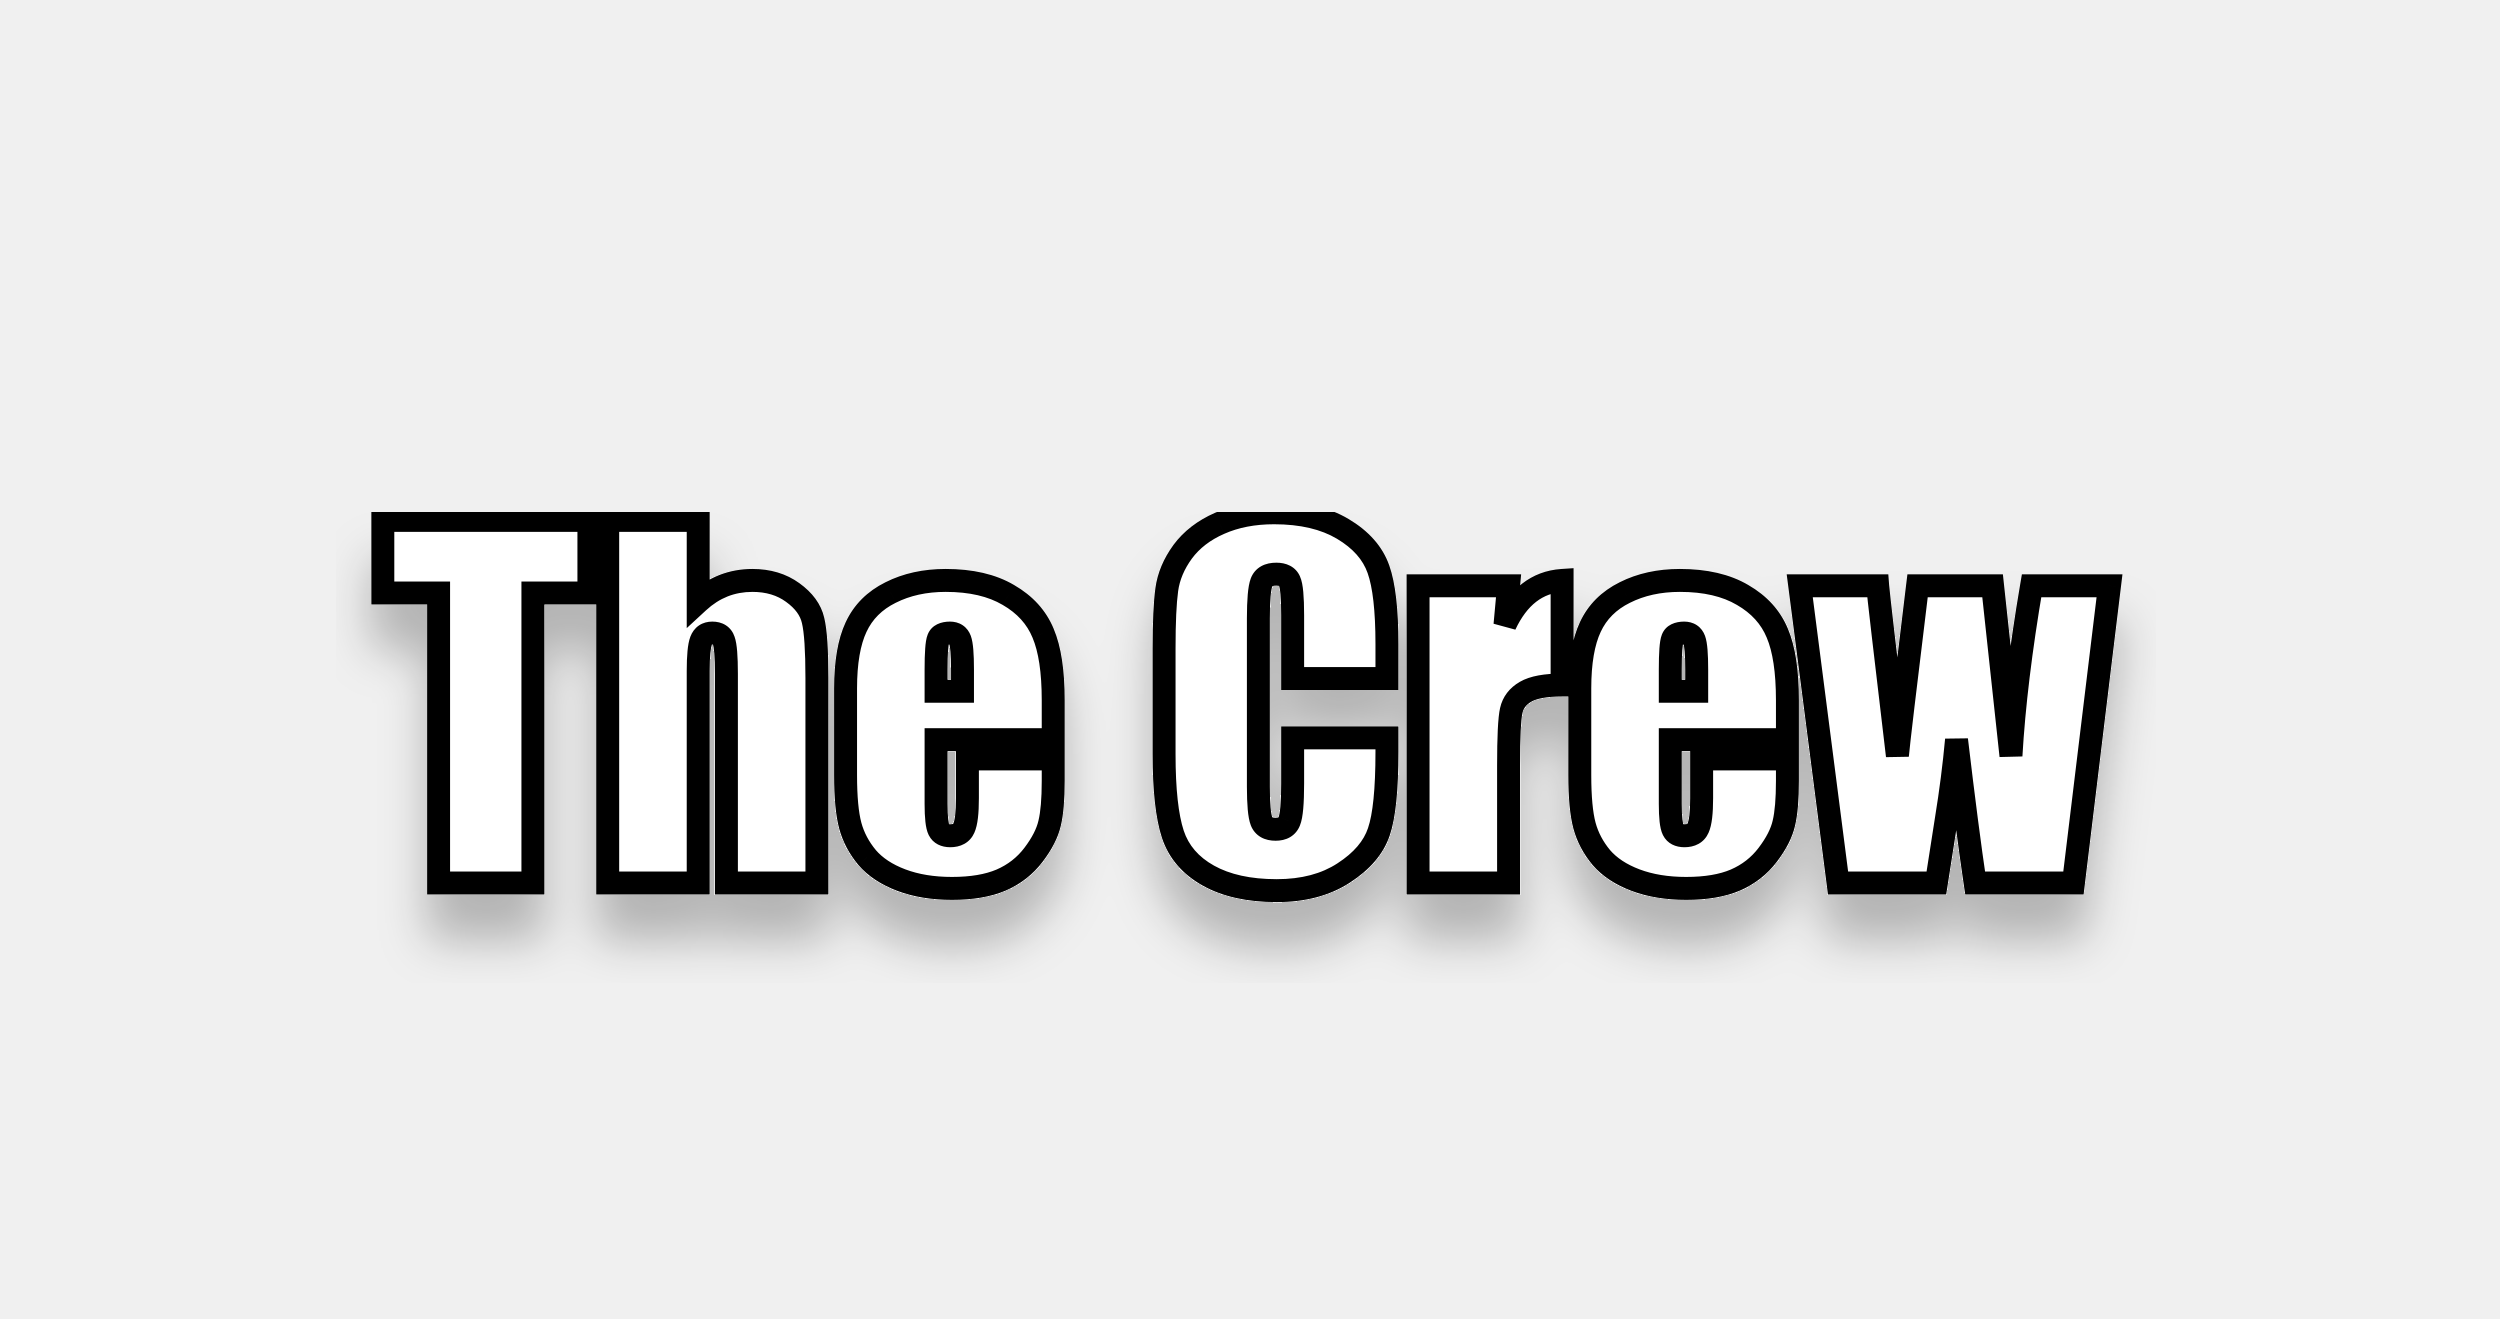
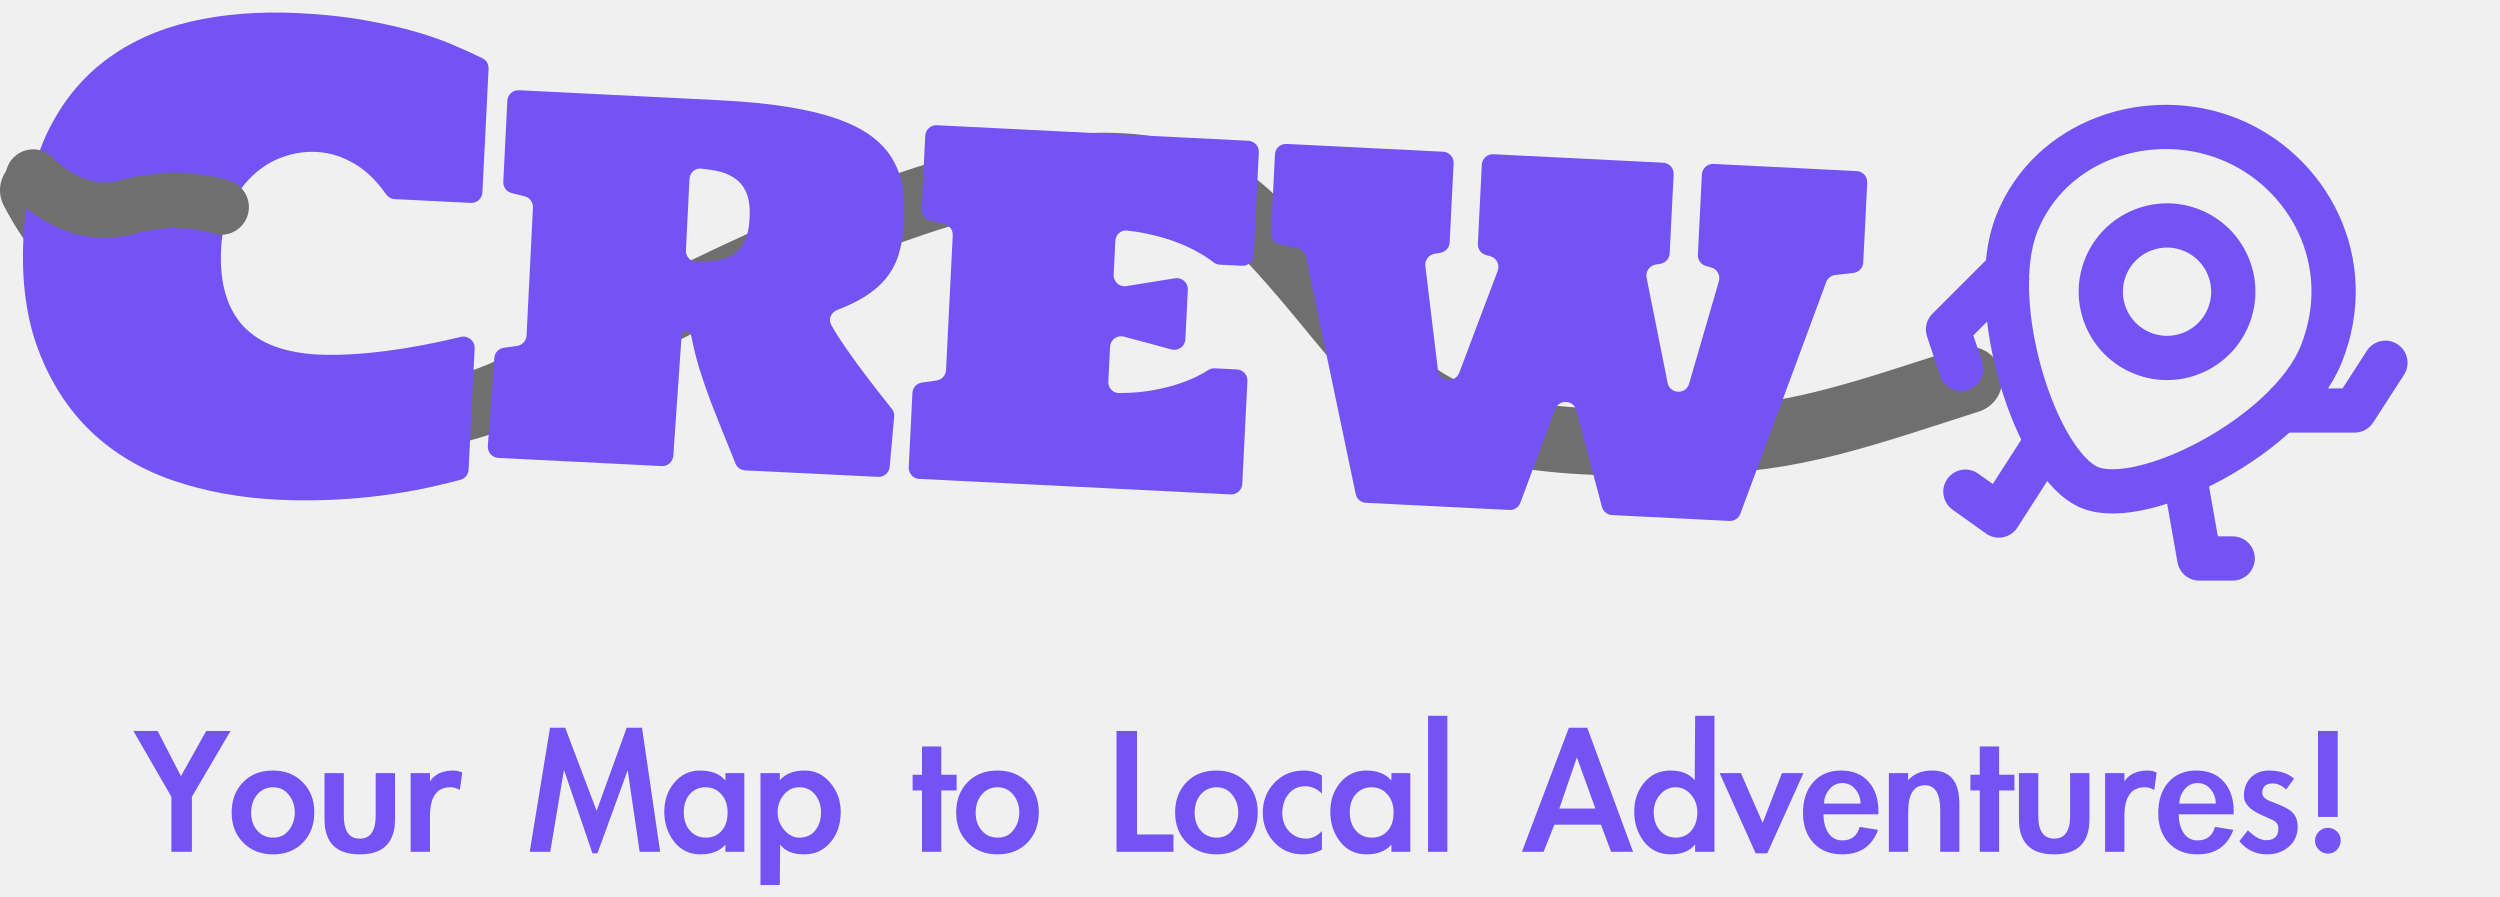
- <svg xmlns="http://www.w3.org/2000/svg" width="218" height="115" viewBox="0 0 218 115" fill="none">
-   <g filter="url(#filter0_d_11_20)">
-     <path d="M51.352 45.379V51.707H46.469V77H38.246V51.707H33.383V45.379H51.352ZM60.883 45.379V52.488C61.56 51.863 62.289 51.395 63.07 51.082C63.865 50.77 64.711 50.613 65.609 50.613C66.99 50.613 68.162 50.965 69.125 51.668C70.102 52.371 70.694 53.185 70.902 54.109C71.124 55.021 71.234 56.694 71.234 59.129V77H63.344V58.758C63.344 57.247 63.266 56.277 63.109 55.848C62.966 55.418 62.634 55.203 62.113 55.203C61.632 55.203 61.306 55.425 61.137 55.867C60.967 56.31 60.883 57.189 60.883 58.504V77H52.992V45.379H60.883ZM91.84 64.5H81.625V70.106C81.625 71.277 81.71 72.033 81.879 72.371C82.048 72.71 82.374 72.879 82.856 72.879C83.454 72.879 83.852 72.658 84.047 72.215C84.255 71.759 84.359 70.887 84.359 69.598V66.18H91.84V68.094C91.84 69.695 91.736 70.926 91.527 71.785C91.332 72.644 90.863 73.562 90.121 74.539C89.379 75.516 88.435 76.251 87.289 76.746C86.156 77.228 84.731 77.469 83.012 77.469C81.345 77.469 79.874 77.228 78.598 76.746C77.322 76.264 76.326 75.607 75.609 74.773C74.906 73.927 74.418 73.003 74.144 72C73.871 70.984 73.734 69.513 73.734 67.586V60.027C73.734 57.762 74.04 55.978 74.652 54.676C75.264 53.361 76.267 52.358 77.66 51.668C79.053 50.965 80.655 50.613 82.465 50.613C84.678 50.613 86.501 51.036 87.934 51.883C89.379 52.716 90.388 53.829 90.961 55.223C91.547 56.603 91.84 58.55 91.84 61.062V64.5ZM83.93 60.281V58.387C83.93 57.046 83.858 56.18 83.715 55.789C83.572 55.398 83.279 55.203 82.836 55.203C82.289 55.203 81.951 55.372 81.82 55.711C81.69 56.036 81.625 56.928 81.625 58.387V60.281H83.93ZM120.941 59.168H112.719V53.66C112.719 52.059 112.628 51.062 112.445 50.672C112.276 50.268 111.892 50.066 111.293 50.066C110.616 50.066 110.186 50.307 110.004 50.789C109.822 51.271 109.73 52.312 109.73 53.914V68.602C109.73 70.138 109.822 71.141 110.004 71.609C110.186 72.078 110.596 72.312 111.234 72.312C111.846 72.312 112.243 72.078 112.426 71.609C112.621 71.141 112.719 70.04 112.719 68.309V64.344H120.941V65.574C120.941 68.842 120.707 71.16 120.238 72.527C119.783 73.894 118.76 75.092 117.172 76.121C115.596 77.15 113.65 77.664 111.332 77.664C108.923 77.664 106.938 77.228 105.375 76.356C103.812 75.483 102.777 74.279 102.27 72.742C101.762 71.193 101.508 68.868 101.508 65.769V56.531C101.508 54.253 101.586 52.547 101.742 51.414C101.898 50.268 102.361 49.168 103.129 48.113C103.91 47.059 104.984 46.232 106.352 45.633C107.732 45.021 109.314 44.715 111.098 44.715C113.52 44.715 115.518 45.184 117.094 46.121C118.669 47.059 119.704 48.23 120.199 49.637C120.694 51.03 120.941 53.204 120.941 56.16V59.168ZM131.547 51.082L131.234 54.48C132.38 52.046 134.04 50.757 136.215 50.613V59.734C134.77 59.734 133.708 59.93 133.031 60.32C132.354 60.711 131.938 61.258 131.781 61.961C131.625 62.651 131.547 64.253 131.547 66.766V77H123.656V51.082H131.547ZM155.863 64.5H145.648V70.106C145.648 71.277 145.733 72.033 145.902 72.371C146.072 72.71 146.397 72.879 146.879 72.879C147.478 72.879 147.875 72.658 148.07 72.215C148.279 71.759 148.383 70.887 148.383 69.598V66.18H155.863V68.094C155.863 69.695 155.759 70.926 155.551 71.785C155.355 72.644 154.887 73.562 154.145 74.539C153.402 75.516 152.458 76.251 151.312 76.746C150.18 77.228 148.754 77.469 147.035 77.469C145.368 77.469 143.897 77.228 142.621 76.746C141.345 76.264 140.349 75.607 139.633 74.773C138.93 73.927 138.441 73.003 138.168 72C137.895 70.984 137.758 69.513 137.758 67.586V60.027C137.758 57.762 138.064 55.978 138.676 54.676C139.288 53.361 140.29 52.358 141.684 51.668C143.077 50.965 144.678 50.613 146.488 50.613C148.702 50.613 150.525 51.036 151.957 51.883C153.402 52.716 154.411 53.829 154.984 55.223C155.57 56.603 155.863 58.55 155.863 61.062V64.5ZM147.953 60.281V58.387C147.953 57.046 147.882 56.18 147.738 55.789C147.595 55.398 147.302 55.203 146.859 55.203C146.312 55.203 145.974 55.372 145.844 55.711C145.714 56.036 145.648 56.928 145.648 58.387V60.281H147.953ZM183.949 51.082L180.805 77H172.23C171.762 73.836 171.221 69.669 170.609 64.5C170.401 66.766 170.108 69.057 169.73 71.375L168.852 77H160.277L156.938 51.082H163.734C163.786 51.759 164.359 56.7 165.453 65.906C165.531 64.969 166.117 60.027 167.211 51.082H173.754L175.355 65.906C175.603 61.583 176.202 56.642 177.152 51.082H183.949Z" fill="white" />
-     <path d="M51.352 45.379H52.352V44.379H51.352V45.379ZM51.352 51.707V52.707H52.352V51.707H51.352ZM46.469 51.707V50.707H45.469V51.707H46.469ZM46.469 77V78H47.469V77H46.469ZM38.246 77H37.246V78H38.246V77ZM38.246 51.707H39.246V50.707H38.246V51.707ZM33.383 51.707H32.383V52.707H33.383V51.707ZM33.383 45.379V44.379H32.383V45.379H33.383ZM50.352 45.379V51.707H52.352V45.379H50.352ZM51.352 50.707H46.469V52.707H51.352V50.707ZM45.469 51.707V77H47.469V51.707H45.469ZM46.469 76H38.246V78H46.469V76ZM39.246 77V51.707H37.246V77H39.246ZM38.246 50.707H33.383V52.707H38.246V50.707ZM34.383 51.707V45.379H32.383V51.707H34.383ZM33.383 46.379H51.352V44.379H33.383V46.379ZM60.883 45.379H61.883V44.379H60.883V45.379ZM60.883 52.488H59.883V54.772L61.561 53.223L60.883 52.488ZM63.07 51.082L62.704 50.151L62.699 50.154L63.07 51.082ZM69.125 51.668L68.535 52.476L68.541 52.48L69.125 51.668ZM70.902 54.109L69.927 54.329L69.929 54.337L69.931 54.345L70.902 54.109ZM71.234 77V78H72.234V77H71.234ZM63.344 77H62.344V78H63.344V77ZM63.109 55.848L62.161 56.164L62.165 56.177L62.17 56.189L63.109 55.848ZM60.883 77V78H61.883V77H60.883ZM52.992 77H51.992V78H52.992V77ZM52.992 45.379V44.379H51.992V45.379H52.992ZM59.883 45.379V52.488H61.883V45.379H59.883ZM61.561 53.223C62.157 52.673 62.784 52.274 63.442 52.011L62.699 50.154C61.794 50.516 60.963 51.054 60.205 51.754L61.561 53.223ZM63.436 52.013C64.108 51.748 64.83 51.613 65.609 51.613V49.613C64.592 49.613 63.621 49.791 62.704 50.151L63.436 52.013ZM65.609 51.613C66.812 51.613 67.769 51.916 68.535 52.476L69.715 50.86C68.554 50.013 67.167 49.613 65.609 49.613V51.613ZM68.541 52.48C69.374 53.08 69.785 53.702 69.927 54.329L71.878 53.889C71.603 52.668 70.829 51.663 69.709 50.856L68.541 52.48ZM69.931 54.345C70.12 55.126 70.234 56.687 70.234 59.129H72.234C72.234 56.702 72.127 54.916 71.874 53.873L69.931 54.345ZM70.234 59.129V77H72.234V59.129H70.234ZM71.234 76H63.344V78H71.234V76ZM64.344 77V58.758H62.344V77H64.344ZM64.344 58.758C64.344 57.989 64.324 57.339 64.282 56.817C64.242 56.32 64.176 55.855 64.049 55.506L62.17 56.189C62.199 56.27 62.25 56.505 62.288 56.978C62.325 57.426 62.344 58.017 62.344 58.758H64.344ZM64.058 55.531C63.926 55.134 63.68 54.773 63.296 54.525C62.924 54.284 62.507 54.203 62.113 54.203V56.203C62.176 56.203 62.211 56.21 62.224 56.213C62.236 56.216 62.228 56.216 62.21 56.204C62.201 56.198 62.191 56.191 62.183 56.182C62.174 56.174 62.167 56.166 62.162 56.159C62.151 56.145 62.154 56.143 62.161 56.164L64.058 55.531ZM62.113 54.203C61.717 54.203 61.308 54.296 60.946 54.542C60.582 54.79 60.345 55.138 60.203 55.51L62.071 56.224C62.085 56.187 62.095 56.174 62.095 56.174C62.095 56.174 62.093 56.177 62.088 56.182C62.083 56.186 62.077 56.191 62.07 56.196C62.063 56.201 62.057 56.204 62.052 56.207C62.047 56.209 62.044 56.209 62.046 56.209C62.049 56.208 62.069 56.203 62.113 56.203V54.203ZM60.203 55.51C60.069 55.859 59.996 56.297 59.951 56.763C59.904 57.245 59.883 57.828 59.883 58.504H61.883C61.883 57.864 61.904 57.35 61.942 56.954C61.981 56.541 62.035 56.318 62.071 56.224L60.203 55.51ZM59.883 58.504V77H61.883V58.504H59.883ZM60.883 76H52.992V78H60.883V76ZM53.992 77V45.379H51.992V77H53.992ZM52.992 46.379H60.883V44.379H52.992V46.379ZM91.84 64.5V65.5H92.84V64.5H91.84ZM81.625 64.5V63.5H80.625V64.5H81.625ZM84.047 72.215L83.137 71.799L83.132 71.811L84.047 72.215ZM84.359 66.18V65.18H83.359V66.18H84.359ZM91.84 66.18H92.84V65.18H91.84V66.18ZM91.527 71.785L90.555 71.55L90.554 71.556L90.552 71.564L91.527 71.785ZM87.289 76.746L87.68 77.666L87.686 77.664L87.289 76.746ZM75.609 74.773L74.84 75.412L74.846 75.419L74.851 75.425L75.609 74.773ZM74.144 72L73.179 72.26L73.18 72.263L74.144 72ZM74.652 54.676L75.557 55.101L75.559 55.098L74.652 54.676ZM77.66 51.668L78.104 52.564L78.111 52.561L77.66 51.668ZM87.934 51.883L87.425 52.744L87.434 52.749L87.934 51.883ZM90.961 55.223L90.036 55.603L90.04 55.613L90.961 55.223ZM83.93 60.281V61.281H84.93V60.281H83.93ZM81.82 55.711L82.749 56.082L82.754 56.07L81.82 55.711ZM81.625 60.281H80.625V61.281H81.625V60.281ZM91.84 63.5H81.625V65.5H91.84V63.5ZM80.625 64.5V70.106H82.625V64.5H80.625ZM80.625 70.106C80.625 70.711 80.647 71.233 80.695 71.662C80.74 72.063 80.817 72.484 80.984 72.818L82.773 71.924C82.779 71.934 82.764 71.906 82.742 71.813C82.721 71.725 82.701 71.602 82.682 71.439C82.646 71.113 82.625 70.672 82.625 70.106H80.625ZM80.984 72.818C81.372 73.593 82.118 73.879 82.856 73.879V71.879C82.727 71.879 82.694 71.856 82.711 71.865C82.721 71.87 82.736 71.88 82.751 71.895C82.766 71.911 82.773 71.922 82.773 71.924L80.984 72.818ZM82.856 73.879C83.273 73.879 83.702 73.802 84.089 73.586C84.491 73.363 84.782 73.025 84.962 72.618L83.132 71.811C83.122 71.835 83.115 71.841 83.116 71.84C83.118 71.838 83.12 71.837 83.116 71.839C83.106 71.845 83.037 71.879 82.856 71.879V73.879ZM84.956 72.631C85.124 72.263 85.218 71.811 85.274 71.337C85.333 70.848 85.359 70.265 85.359 69.598H83.359C83.359 70.219 83.334 70.717 83.288 71.1C83.241 71.499 83.178 71.711 83.137 71.799L84.956 72.631ZM85.359 69.598V66.18H83.359V69.598H85.359ZM84.359 67.18H91.84V65.18H84.359V67.18ZM90.84 66.18V68.094H92.84V66.18H90.84ZM90.84 68.094C90.84 69.669 90.736 70.806 90.555 71.55L92.499 72.021C92.736 71.046 92.84 69.722 92.84 68.094H90.84ZM90.552 71.564C90.398 72.24 90.012 73.029 89.325 73.934L90.917 75.144C91.714 74.096 92.266 73.049 92.502 72.007L90.552 71.564ZM89.325 73.934C88.689 74.771 87.883 75.4 86.893 75.828L87.686 77.664C88.986 77.102 90.069 76.26 90.917 75.144L89.325 73.934ZM86.898 75.826C85.927 76.239 84.646 76.469 83.012 76.469V78.469C84.815 78.469 86.385 78.217 87.68 77.666L86.898 75.826ZM83.012 76.469C81.44 76.469 80.092 76.241 78.951 75.811L78.244 77.682C79.655 78.214 81.25 78.469 83.012 78.469V76.469ZM78.951 75.811C77.794 75.374 76.951 74.801 76.368 74.122L74.851 75.425C75.7 76.413 76.849 77.155 78.244 77.682L78.951 75.811ZM76.379 74.134C75.761 73.391 75.343 72.594 75.109 71.737L73.18 72.263C73.493 73.412 74.051 74.463 74.84 75.412L76.379 74.134ZM75.11 71.74C74.871 70.852 74.734 69.485 74.734 67.586H72.734C72.734 69.541 72.871 71.117 73.179 72.26L75.11 71.74ZM74.734 67.586V60.027H72.734V67.586H74.734ZM74.734 60.027C74.734 57.833 75.034 56.215 75.557 55.101L73.747 54.25C73.047 55.74 72.734 57.69 72.734 60.027H74.734ZM75.559 55.098C76.068 54.004 76.899 53.161 78.104 52.564L77.216 50.772C75.635 51.555 74.461 52.717 73.746 54.254L75.559 55.098ZM78.111 52.561C79.344 51.939 80.786 51.613 82.465 51.613V49.613C80.523 49.613 78.763 49.991 77.21 50.775L78.111 52.561ZM82.465 51.613C84.557 51.613 86.189 52.014 87.425 52.744L88.442 51.022C86.813 50.059 84.8 49.613 82.465 49.613V51.613ZM87.434 52.749C88.71 53.484 89.556 54.436 90.036 55.603L91.886 54.842C91.22 53.222 90.048 51.948 88.433 51.017L87.434 52.749ZM90.04 55.613C90.55 56.814 90.84 58.605 90.84 61.062H92.84C92.84 58.494 92.544 56.392 91.881 54.832L90.04 55.613ZM90.84 61.062V64.5H92.84V61.062H90.84ZM84.93 60.281V58.387H82.93V60.281H84.93ZM84.93 58.387C84.93 57.702 84.912 57.12 84.873 56.649C84.836 56.202 84.774 55.774 84.654 55.445L82.776 56.133C82.799 56.195 82.845 56.395 82.879 56.814C82.912 57.209 82.93 57.731 82.93 58.387H84.93ZM84.654 55.445C84.523 55.087 84.296 54.753 83.942 54.518C83.594 54.285 83.204 54.203 82.836 54.203V56.203C82.874 56.203 82.887 56.207 82.883 56.206C82.878 56.205 82.858 56.198 82.833 56.182C82.807 56.165 82.788 56.145 82.777 56.13C82.767 56.116 82.769 56.114 82.776 56.133L84.654 55.445ZM82.836 54.203C82.121 54.203 81.238 54.44 80.887 55.352L82.754 56.07C82.743 56.097 82.723 56.133 82.692 56.167C82.661 56.2 82.632 56.218 82.619 56.224C82.608 56.23 82.615 56.224 82.653 56.217C82.69 56.21 82.749 56.203 82.836 56.203V54.203ZM80.892 55.34C80.762 55.664 80.708 56.114 80.677 56.551C80.641 57.032 80.625 57.646 80.625 58.387H82.625C82.625 57.669 82.641 57.108 82.671 56.697C82.686 56.491 82.704 56.334 82.722 56.22C82.742 56.094 82.757 56.062 82.749 56.082L80.892 55.34ZM80.625 58.387V60.281H82.625V58.387H80.625ZM81.625 61.281H83.93V59.281H81.625V61.281ZM120.941 59.168V60.168H121.941V59.168H120.941ZM112.719 59.168H111.719V60.168H112.719V59.168ZM112.445 50.672L111.523 51.059L111.531 51.077L111.539 51.095L112.445 50.672ZM110.004 50.789L109.069 50.435L110.004 50.789ZM110.004 71.609L109.072 71.972L110.004 71.609ZM112.426 71.609L111.503 71.225L111.498 71.236L111.494 71.247L112.426 71.609ZM112.719 64.344V63.344H111.719V64.344H112.719ZM120.941 64.344H121.941V63.344H120.941V64.344ZM120.238 72.527L119.292 72.203L119.29 72.211L120.238 72.527ZM117.172 76.121L116.628 75.282L116.625 75.284L117.172 76.121ZM102.27 72.742L101.319 73.054L101.32 73.056L102.27 72.742ZM101.742 51.414L102.733 51.551L102.733 51.549L101.742 51.414ZM103.129 48.113L102.325 47.518L102.321 47.525L103.129 48.113ZM106.352 45.633L106.753 46.549L106.757 46.547L106.352 45.633ZM120.199 49.637L119.256 49.969L119.257 49.971L120.199 49.637ZM120.941 58.168H112.719V60.168H120.941V58.168ZM113.719 59.168V53.66H111.719V59.168H113.719ZM113.719 53.66C113.719 52.845 113.696 52.161 113.646 51.621C113.6 51.12 113.523 50.617 113.351 50.249L111.539 51.095C111.536 51.088 111.557 51.134 111.584 51.272C111.609 51.401 111.634 51.575 111.655 51.803C111.696 52.258 111.719 52.874 111.719 53.66H113.719ZM113.368 50.285C113.194 49.871 112.895 49.542 112.495 49.333C112.116 49.133 111.696 49.066 111.293 49.066V51.066C111.489 51.066 111.561 51.101 111.565 51.103C111.566 51.103 111.563 51.102 111.557 51.098C111.552 51.094 111.546 51.088 111.54 51.082C111.527 51.067 111.522 51.056 111.523 51.059L113.368 50.285ZM111.293 49.066C110.844 49.066 110.384 49.145 109.974 49.375C109.544 49.616 109.239 49.985 109.069 50.435L110.939 51.143C110.948 51.12 110.953 51.115 110.95 51.119C110.946 51.124 110.944 51.124 110.952 51.119C110.972 51.108 111.064 51.066 111.293 51.066V49.066ZM109.069 50.435C108.927 50.811 108.85 51.306 108.803 51.844C108.754 52.405 108.73 53.098 108.73 53.914H110.73C110.73 53.129 110.753 52.5 110.795 52.019C110.839 51.516 110.899 51.249 110.939 51.143L109.069 50.435ZM108.73 53.914V68.602H110.73V53.914H108.73ZM108.73 68.602C108.73 69.386 108.754 70.054 108.803 70.596C108.85 71.117 108.928 71.601 109.072 71.972L110.936 71.247C110.898 71.149 110.839 70.897 110.795 70.415C110.753 69.955 110.73 69.353 110.73 68.602H108.73ZM109.072 71.972C109.24 72.405 109.535 72.766 109.952 73.005C110.352 73.234 110.8 73.312 111.234 73.312V71.312C111.031 71.312 110.954 71.274 110.944 71.269C110.941 71.266 110.944 71.268 110.948 71.273C110.951 71.276 110.945 71.271 110.936 71.247L109.072 71.972ZM111.234 73.312C111.662 73.312 112.104 73.231 112.499 72.998C112.909 72.756 113.193 72.395 113.358 71.972L111.494 71.247C111.483 71.275 111.475 71.283 111.477 71.281C111.48 71.278 111.483 71.275 111.483 71.275C111.481 71.277 111.418 71.312 111.234 71.312V73.312ZM113.349 71.994C113.51 71.607 113.592 71.082 113.642 70.521C113.694 69.93 113.719 69.189 113.719 68.309H111.719C111.719 69.159 111.695 69.835 111.649 70.344C111.602 70.883 111.537 71.143 111.503 71.225L113.349 71.994ZM113.719 68.309V64.344H111.719V68.309H113.719ZM112.719 65.344H120.941V63.344H112.719V65.344ZM119.941 64.344V65.574H121.941V64.344H119.941ZM119.941 65.574C119.941 68.836 119.703 71.007 119.292 72.203L121.184 72.852C121.712 71.314 121.941 68.849 121.941 65.574H119.941ZM119.29 72.211C118.925 73.304 118.086 74.338 116.628 75.282L117.715 76.96C119.434 75.847 120.64 74.485 121.187 72.844L119.29 72.211ZM116.625 75.284C115.246 76.184 113.501 76.664 111.332 76.664V78.664C113.799 78.664 115.946 78.115 117.719 76.958L116.625 75.284ZM111.332 76.664C109.037 76.664 107.233 76.248 105.862 75.482L104.888 77.229C106.642 78.208 108.809 78.664 111.332 78.664V76.664ZM105.862 75.482C104.494 74.718 103.64 73.701 103.219 72.428L101.32 73.056C101.915 74.856 103.131 76.248 104.888 77.229L105.862 75.482ZM103.22 72.431C102.763 71.035 102.508 68.84 102.508 65.769H100.508C100.508 68.897 100.761 71.35 101.319 73.054L103.22 72.431ZM102.508 65.769V56.531H100.508V65.769H102.508ZM102.508 56.531C102.508 54.263 102.586 52.613 102.733 51.551L100.752 51.277C100.586 52.481 100.508 54.242 100.508 56.531H102.508ZM102.733 51.549C102.864 50.587 103.254 49.64 103.937 48.702L102.321 47.525C101.468 48.696 100.933 49.949 100.751 51.279L102.733 51.549ZM103.932 48.709C104.596 47.812 105.523 47.087 106.753 46.549L105.95 44.717C104.446 45.376 103.224 46.305 102.325 47.518L103.932 48.709ZM106.757 46.547C107.988 46.001 109.428 45.715 111.098 45.715V43.715C109.199 43.715 107.475 44.041 105.946 44.719L106.757 46.547ZM111.098 45.715C113.396 45.715 115.204 46.16 116.582 46.98L117.605 45.262C115.833 44.207 113.643 43.715 111.098 43.715V45.715ZM116.582 46.98C118.004 47.827 118.856 48.831 119.256 49.969L121.143 49.305C120.553 47.63 119.334 46.291 117.605 45.262L116.582 46.98ZM119.257 49.971C119.692 51.196 119.941 53.228 119.941 56.16H121.941C121.941 53.181 121.696 50.864 121.142 49.302L119.257 49.971ZM119.941 56.16V59.168H121.941V56.16H119.941ZM131.547 51.082L132.543 51.174L132.643 50.082H131.547V51.082ZM131.234 54.48L130.239 54.389L132.139 54.906L131.234 54.48ZM136.215 50.613H137.215V49.545L136.149 49.615L136.215 50.613ZM136.215 59.734V60.734H137.215V59.734H136.215ZM131.781 61.961L132.757 62.182L132.757 62.178L131.781 61.961ZM131.547 77V78H132.547V77H131.547ZM123.656 77H122.656V78H123.656V77ZM123.656 51.082V50.082H122.656V51.082H123.656ZM130.551 50.99L130.239 54.389L132.23 54.572L132.543 51.174L130.551 50.99ZM132.139 54.906C133.173 52.709 134.559 51.724 136.281 51.611L136.149 49.615C133.521 49.788 131.587 51.382 130.33 54.055L132.139 54.906ZM135.215 50.613V59.734H137.215V50.613H135.215ZM136.215 58.734C134.72 58.734 133.442 58.929 132.532 59.454L133.531 61.187C133.975 60.93 134.819 60.734 136.215 60.734V58.734ZM132.532 59.454C131.635 59.971 131.028 60.742 130.805 61.744L132.757 62.178C132.847 61.773 133.074 61.45 133.531 61.187L132.532 59.454ZM130.806 61.74C130.62 62.562 130.547 64.286 130.547 66.766H132.547C132.547 64.219 132.63 62.74 132.757 62.182L130.806 61.74ZM130.547 66.766V77H132.547V66.766H130.547ZM131.547 76H123.656V78H131.547V76ZM124.656 77V51.082H122.656V77H124.656ZM123.656 52.082H131.547V50.082H123.656V52.082ZM155.863 64.5V65.5H156.863V64.5H155.863ZM145.648 64.5V63.5H144.648V64.5H145.648ZM148.07 72.215L147.161 71.799L147.155 71.811L148.07 72.215ZM148.383 66.18V65.18H147.383V66.18H148.383ZM155.863 66.18H156.863V65.18H155.863V66.18ZM155.551 71.785L154.579 71.55L154.577 71.556L154.576 71.564L155.551 71.785ZM151.312 76.746L151.704 77.666L151.709 77.664L151.312 76.746ZM139.633 74.773L138.864 75.412L138.869 75.419L138.874 75.425L139.633 74.773ZM138.168 72L137.202 72.26L137.203 72.263L138.168 72ZM138.676 54.676L139.581 55.101L139.582 55.098L138.676 54.676ZM141.684 51.668L142.127 52.564L142.134 52.561L141.684 51.668ZM151.957 51.883L151.448 52.744L151.458 52.749L151.957 51.883ZM154.984 55.223L154.059 55.603L154.064 55.613L154.984 55.223ZM147.953 60.281V61.281H148.953V60.281H147.953ZM145.844 55.711L146.772 56.082L146.777 56.07L145.844 55.711ZM145.648 60.281H144.648V61.281H145.648V60.281ZM155.863 63.5H145.648V65.5H155.863V63.5ZM144.648 64.5V70.106H146.648V64.5H144.648ZM144.648 70.106C144.648 70.711 144.67 71.233 144.718 71.662C144.763 72.063 144.841 72.484 145.008 72.818L146.797 71.924C146.802 71.934 146.787 71.906 146.765 71.813C146.745 71.725 146.724 71.602 146.706 71.439C146.669 71.113 146.648 70.672 146.648 70.106H144.648ZM145.008 72.818C145.395 73.593 146.141 73.879 146.879 73.879V71.879C146.75 71.879 146.718 71.856 146.735 71.865C146.745 71.87 146.76 71.88 146.775 71.895C146.79 71.911 146.796 71.922 146.797 71.924L145.008 72.818ZM146.879 73.879C147.296 73.879 147.726 73.802 148.113 73.586C148.514 73.363 148.806 73.025 148.985 72.618L147.155 71.811C147.145 71.835 147.138 71.841 147.14 71.84C147.142 71.838 147.143 71.837 147.139 71.839C147.129 71.845 147.06 71.879 146.879 71.879V73.879ZM148.98 72.631C149.148 72.263 149.241 71.811 149.298 71.337C149.356 70.848 149.383 70.265 149.383 69.598H147.383C147.383 70.219 147.358 70.717 147.312 71.1C147.264 71.499 147.201 71.711 147.161 71.799L148.98 72.631ZM149.383 69.598V66.18H147.383V69.598H149.383ZM148.383 67.18H155.863V65.18H148.383V67.18ZM154.863 66.18V68.094H156.863V66.18H154.863ZM154.863 68.094C154.863 69.669 154.759 70.806 154.579 71.55L156.523 72.021C156.759 71.046 156.863 69.722 156.863 68.094H154.863ZM154.576 71.564C154.422 72.24 154.036 73.029 153.348 73.934L154.941 75.144C155.738 74.096 156.289 73.049 156.526 72.007L154.576 71.564ZM153.348 73.934C152.712 74.771 151.907 75.4 150.916 75.828L151.709 77.664C153.01 77.102 154.093 76.26 154.941 75.144L153.348 73.934ZM150.921 75.826C149.951 76.239 148.669 76.469 147.035 76.469V78.469C148.839 78.469 150.409 78.217 151.704 77.666L150.921 75.826ZM147.035 76.469C145.463 76.469 144.116 76.241 142.974 75.811L142.268 77.682C143.679 78.214 145.274 78.469 147.035 78.469V76.469ZM142.974 75.811C141.818 75.374 140.975 74.801 140.391 74.122L138.874 75.425C139.723 76.413 140.872 77.155 142.268 77.682L142.974 75.811ZM140.402 74.134C139.785 73.391 139.366 72.594 139.133 71.737L137.203 72.263C137.516 73.412 138.075 74.463 138.864 75.412L140.402 74.134ZM139.134 71.74C138.895 70.852 138.758 69.485 138.758 67.586H136.758C136.758 69.541 136.895 71.117 137.202 72.26L139.134 71.74ZM138.758 67.586V60.027H136.758V67.586H138.758ZM138.758 60.027C138.758 57.833 139.057 56.215 139.581 55.101L137.771 54.25C137.071 55.74 136.758 57.69 136.758 60.027H138.758ZM139.582 55.098C140.091 54.004 140.922 53.161 142.127 52.564L141.24 50.772C139.659 51.555 138.484 52.717 137.769 54.254L139.582 55.098ZM142.134 52.561C143.367 51.939 144.81 51.613 146.488 51.613V49.613C144.547 49.613 142.787 49.991 141.233 50.775L142.134 52.561ZM146.488 51.613C148.58 51.613 150.213 52.014 151.448 52.744L152.466 51.022C150.837 50.059 148.823 49.613 146.488 49.613V51.613ZM151.458 52.749C152.733 53.484 153.58 54.436 154.06 55.603L155.909 54.842C155.243 53.222 154.072 51.948 152.457 51.017L151.458 52.749ZM154.064 55.613C154.574 56.814 154.863 58.605 154.863 61.062H156.863C156.863 58.494 156.567 56.392 155.905 54.832L154.064 55.613ZM154.863 61.062V64.5H156.863V61.062H154.863ZM148.953 60.281V58.387H146.953V60.281H148.953ZM148.953 58.387C148.953 57.702 148.935 57.12 148.896 56.649C148.859 56.202 148.798 55.774 148.677 55.445L146.799 56.133C146.822 56.195 146.868 56.395 146.903 56.814C146.935 57.209 146.953 57.731 146.953 58.387H148.953ZM148.677 55.445C148.546 55.087 148.319 54.753 147.966 54.518C147.617 54.285 147.227 54.203 146.859 54.203V56.203C146.897 56.203 146.911 56.207 146.907 56.206C146.901 56.205 146.882 56.198 146.856 56.182C146.831 56.165 146.812 56.145 146.801 56.13C146.79 56.116 146.792 56.114 146.799 56.133L148.677 55.445ZM146.859 54.203C146.144 54.203 145.261 54.44 144.91 55.352L146.777 56.07C146.767 56.097 146.747 56.133 146.715 56.167C146.684 56.2 146.656 56.218 146.643 56.224C146.631 56.23 146.639 56.224 146.676 56.217C146.713 56.21 146.773 56.203 146.859 56.203V54.203ZM144.915 55.34C144.786 55.664 144.732 56.114 144.7 56.551C144.665 57.032 144.648 57.646 144.648 58.387H146.648C146.648 57.669 146.665 57.108 146.695 56.697C146.71 56.491 146.727 56.334 146.746 56.22C146.766 56.094 146.78 56.062 146.772 56.082L144.915 55.34ZM144.648 58.387V60.281H146.648V58.387H144.648ZM145.648 61.281H147.953V59.281H145.648V61.281ZM183.949 51.082L184.942 51.203L185.078 50.082H183.949V51.082ZM180.805 77V78H181.691L181.797 77.12L180.805 77ZM172.23 77L171.241 77.147L171.368 78H172.23V77ZM170.609 64.5L171.602 64.382L169.614 64.408L170.609 64.5ZM169.73 71.375L168.743 71.214L168.742 71.221L169.73 71.375ZM168.852 77V78H169.707L169.84 77.154L168.852 77ZM160.277 77L159.286 77.128L159.398 78H160.277V77ZM156.938 51.082V50.082H155.8L155.946 51.21L156.938 51.082ZM163.734 51.082L164.731 51.005L164.66 50.082H163.734V51.082ZM165.453 65.906L164.46 66.024L166.45 65.989L165.453 65.906ZM167.211 51.082V50.082H166.326L166.218 50.961L167.211 51.082ZM173.754 51.082L174.748 50.975L174.652 50.082H173.754V51.082ZM175.355 65.906L174.361 66.014L176.354 65.963L175.355 65.906ZM177.152 51.082V50.082H176.309L176.167 50.913L177.152 51.082ZM182.956 50.962L179.812 76.88L181.797 77.12L184.942 51.203L182.956 50.962ZM180.805 76H172.23V78H180.805V76ZM173.22 76.853C172.753 73.703 172.214 69.547 171.602 64.382L169.616 64.618C170.229 69.791 170.77 73.969 171.241 77.147L173.22 76.853ZM169.614 64.408C169.407 66.65 169.117 68.919 168.743 71.214L170.717 71.536C171.099 69.196 171.395 66.881 171.605 64.592L169.614 64.408ZM168.742 71.221L167.864 76.846L169.84 77.154L170.718 71.529L168.742 71.221ZM168.852 76H160.277V78H168.852V76ZM161.269 76.872L157.929 50.954L155.946 51.21L159.286 77.128L161.269 76.872ZM156.938 52.082H163.734V50.082H156.938V52.082ZM162.737 51.159C162.792 51.863 163.369 56.839 164.46 66.024L166.446 65.788C165.35 56.562 164.781 51.655 164.731 51.005L162.737 51.159ZM166.45 65.989C166.526 65.077 167.108 60.165 168.204 51.203L166.218 50.961C165.127 59.89 164.537 64.861 164.457 65.823L166.45 65.989ZM167.211 52.082H173.754V50.082H167.211V52.082ZM172.76 51.189L174.361 66.014L176.35 65.799L174.748 50.975L172.76 51.189ZM176.354 65.963C176.599 61.687 177.192 56.784 178.138 51.251L176.167 50.913C175.212 56.5 174.607 61.48 174.357 65.849L176.354 65.963ZM177.152 52.082H183.949V50.082H177.152V52.082Z" fill="black" />
+ <svg xmlns="http://www.w3.org/2000/svg" width="226" height="81" viewBox="0 0 226 81" fill="none">
+   <path d="M12.055 66.074H14.251L16.357 70.16L18.643 66.074H20.839L17.347 72.032V77H15.493V72.032L12.055 66.074ZM28.411 73.436C28.411 74.552 28.069 75.464 27.385 76.172C26.701 76.88 25.801 77.234 24.685 77.234C23.581 77.234 22.681 76.88 21.985 76.172C21.289 75.464 20.941 74.558 20.941 73.454C20.941 72.338 21.283 71.426 21.967 70.718C22.651 70.01 23.551 69.656 24.667 69.656C25.783 69.656 26.683 70.01 27.367 70.718C28.063 71.414 28.411 72.32 28.411 73.436ZM22.705 73.472C22.705 74.132 22.891 74.672 23.263 75.092C23.635 75.512 24.115 75.722 24.703 75.722C25.291 75.722 25.759 75.5 26.107 75.056C26.467 74.6 26.647 74.066 26.647 73.454C26.647 72.83 26.467 72.296 26.107 71.852C25.747 71.396 25.273 71.168 24.685 71.168C24.109 71.168 23.635 71.384 23.263 71.816C22.891 72.248 22.705 72.8 22.705 73.472ZM31.082 69.89V73.742C31.082 75.122 31.562 75.812 32.522 75.812C33.482 75.812 33.962 75.122 33.962 73.742V69.89H35.708V74.066C35.708 76.178 34.646 77.234 32.522 77.234C30.398 77.234 29.336 76.178 29.336 74.066V69.89H31.082ZM38.87 70.628C39.314 69.98 40.01 69.656 40.958 69.656C41.258 69.656 41.534 69.716 41.786 69.836L41.57 71.42C41.306 71.252 41.018 71.168 40.706 71.168C39.482 71.168 38.87 72.044 38.87 73.796V77H37.124V69.89H38.87V70.628ZM56.743 69.638L54.007 77.144H53.557L50.983 69.602L49.741 77H47.887L49.723 65.786H51.091L53.935 73.292L56.653 65.786H58.039L59.677 77H57.823L56.743 69.638ZM67.288 77H65.578V76.352C65.074 76.94 64.324 77.234 63.328 77.234C62.332 77.234 61.534 76.85 60.934 76.082C60.346 75.314 60.052 74.414 60.052 73.382C60.052 72.35 60.352 71.474 60.952 70.754C61.564 70.022 62.344 69.656 63.292 69.656C64.3 69.656 65.062 69.956 65.578 70.556V69.89H67.288V77ZM65.776 73.436C65.776 72.776 65.59 72.236 65.218 71.816C64.846 71.384 64.366 71.168 63.778 71.168C63.202 71.168 62.728 71.378 62.356 71.798C61.996 72.206 61.816 72.752 61.816 73.436C61.816 74.12 62.002 74.672 62.374 75.092C62.746 75.512 63.226 75.722 63.814 75.722C64.402 75.722 64.876 75.518 65.236 75.11C65.596 74.702 65.776 74.144 65.776 73.436ZM70.493 70.538C70.997 69.95 71.747 69.656 72.743 69.656C73.679 69.656 74.453 70.028 75.065 70.772C75.689 71.516 76.001 72.392 76.001 73.4C76.001 74.492 75.695 75.404 75.083 76.136C74.471 76.868 73.679 77.234 72.707 77.234C71.663 77.234 70.937 76.934 70.529 76.334L70.493 80.006H68.747V69.89H70.493V70.538ZM74.219 73.436C74.219 72.824 74.045 72.296 73.697 71.852C73.349 71.396 72.869 71.168 72.257 71.168C71.693 71.168 71.225 71.396 70.853 71.852C70.481 72.308 70.295 72.836 70.295 73.436C70.295 74.024 70.493 74.552 70.889 75.02C71.285 75.488 71.741 75.722 72.257 75.722C72.869 75.722 73.349 75.506 73.697 75.074C74.045 74.642 74.219 74.096 74.219 73.436ZM85.093 77H83.347V71.456H82.501V70.034H83.347V67.478H85.093V70.034H86.478V71.456H85.093V77ZM93.907 73.436C93.907 74.552 93.565 75.464 92.881 76.172C92.197 76.88 91.297 77.234 90.181 77.234C89.077 77.234 88.177 76.88 87.481 76.172C86.785 75.464 86.437 74.558 86.437 73.454C86.437 72.338 86.779 71.426 87.463 70.718C88.147 70.01 89.047 69.656 90.163 69.656C91.279 69.656 92.179 70.01 92.863 70.718C93.559 71.414 93.907 72.32 93.907 73.436ZM88.201 73.472C88.201 74.132 88.387 74.672 88.759 75.092C89.131 75.512 89.611 75.722 90.199 75.722C90.787 75.722 91.255 75.5 91.603 75.056C91.963 74.6 92.143 74.066 92.143 73.454C92.143 72.83 91.963 72.296 91.603 71.852C91.243 71.396 90.769 71.168 90.181 71.168C89.605 71.168 89.131 71.384 88.759 71.816C88.387 72.248 88.201 72.8 88.201 73.472ZM102.788 75.434H106.082V77H100.934V66.074H102.788V75.434ZM113.7 73.436C113.7 74.552 113.358 75.464 112.674 76.172C111.99 76.88 111.09 77.234 109.974 77.234C108.87 77.234 107.97 76.88 107.274 76.172C106.578 75.464 106.23 74.558 106.23 73.454C106.23 72.338 106.572 71.426 107.256 70.718C107.94 70.01 108.84 69.656 109.956 69.656C111.072 69.656 111.972 70.01 112.656 70.718C113.352 71.414 113.7 72.32 113.7 73.436ZM107.994 73.472C107.994 74.132 108.18 74.672 108.552 75.092C108.924 75.512 109.404 75.722 109.992 75.722C110.58 75.722 111.048 75.5 111.396 75.056C111.756 74.6 111.936 74.066 111.936 73.454C111.936 72.83 111.756 72.296 111.396 71.852C111.036 71.396 110.562 71.168 109.974 71.168C109.398 71.168 108.924 71.384 108.552 71.816C108.18 72.248 107.994 72.8 107.994 73.472ZM119.503 71.744C119.059 71.3 118.561 71.078 118.009 71.078C117.361 71.078 116.851 71.312 116.479 71.78C116.107 72.248 115.921 72.824 115.921 73.508C115.921 74.18 116.131 74.732 116.551 75.164C116.971 75.596 117.481 75.812 118.081 75.812C118.597 75.812 119.071 75.584 119.503 75.128V76.802C118.999 77.09 118.417 77.234 117.757 77.234C116.725 77.234 115.867 76.868 115.183 76.136C114.499 75.404 114.157 74.51 114.157 73.454C114.157 72.398 114.505 71.504 115.201 70.772C115.909 70.028 116.791 69.656 117.847 69.656C118.471 69.656 119.023 69.806 119.503 70.106V71.744ZM127.493 77H125.783V76.352C125.279 76.94 124.529 77.234 123.533 77.234C122.537 77.234 121.739 76.85 121.139 76.082C120.551 75.314 120.257 74.414 120.257 73.382C120.257 72.35 120.557 71.474 121.157 70.754C121.769 70.022 122.549 69.656 123.497 69.656C124.505 69.656 125.267 69.956 125.783 70.556V69.89H127.493V77ZM125.981 73.436C125.981 72.776 125.795 72.236 125.423 71.816C125.051 71.384 124.571 71.168 123.983 71.168C123.407 71.168 122.933 71.378 122.561 71.798C122.201 72.206 122.021 72.752 122.021 73.436C122.021 74.12 122.207 74.672 122.579 75.092C122.951 75.512 123.431 75.722 124.019 75.722C124.607 75.722 125.081 75.518 125.441 75.11C125.801 74.702 125.981 74.144 125.981 73.436ZM130.842 77H129.096V64.706H130.842V77ZM140.515 74.552L139.543 77H137.581L141.829 65.786H143.485L147.625 77H145.645L144.727 74.552H140.515ZM142.549 68.468L140.965 73.094H144.223L142.549 68.468ZM153.24 76.334C152.772 76.934 152.034 77.234 151.026 77.234C150.018 77.234 149.214 76.85 148.614 76.082C148.026 75.314 147.732 74.414 147.732 73.382C147.732 72.35 148.032 71.474 148.632 70.754C149.244 70.022 150.024 69.656 150.972 69.656C151.98 69.656 152.724 69.95 153.204 70.538L153.24 64.706H154.986V77H153.24V76.334ZM153.438 73.436C153.438 72.812 153.246 72.278 152.862 71.834C152.478 71.39 152.016 71.168 151.476 71.168C150.936 71.168 150.468 71.39 150.072 71.834C149.688 72.266 149.496 72.806 149.496 73.454C149.496 74.09 149.682 74.63 150.054 75.074C150.438 75.506 150.918 75.722 151.494 75.722C152.07 75.722 152.538 75.512 152.898 75.092C153.258 74.66 153.438 74.108 153.438 73.436ZM159.343 74.39L161.089 69.89H163.033L159.757 77.144H158.713L155.455 69.89H157.381L159.343 74.39ZM164.843 73.616C164.843 74.3 164.993 74.864 165.293 75.308C165.593 75.752 166.007 75.974 166.535 75.974C167.363 75.974 167.891 75.566 168.119 74.75L169.775 75.02C169.235 76.496 168.155 77.234 166.535 77.234C165.455 77.234 164.591 76.892 163.943 76.208C163.307 75.512 162.989 74.612 162.989 73.508C162.989 72.344 163.295 71.414 163.907 70.718C164.531 70.01 165.371 69.656 166.427 69.656C167.495 69.656 168.323 69.992 168.911 70.664C169.511 71.324 169.811 72.23 169.811 73.382V73.616H164.843ZM168.191 72.644C168.191 72.152 168.035 71.72 167.723 71.348C167.423 70.976 167.027 70.79 166.535 70.79C166.055 70.79 165.659 70.988 165.347 71.384C165.047 71.768 164.897 72.188 164.897 72.644H168.191ZM172.499 70.538C172.991 69.95 173.717 69.656 174.677 69.656C176.309 69.656 177.125 70.658 177.125 72.662V77H175.397V73.238C175.397 71.738 174.935 70.988 174.011 70.988C173.003 70.988 172.499 71.792 172.499 73.4V77H170.753V69.89H172.499V70.538ZM180.717 77H178.971V71.456H178.125V70.034H178.971V67.478H180.717V70.034H182.103V71.456H180.717V77ZM184.258 69.89V73.742C184.258 75.122 184.738 75.812 185.698 75.812C186.658 75.812 187.138 75.122 187.138 73.742V69.89H188.884V74.066C188.884 76.178 187.822 77.234 185.698 77.234C183.574 77.234 182.512 76.178 182.512 74.066V69.89H184.258ZM192.046 70.628C192.49 69.98 193.186 69.656 194.134 69.656C194.434 69.656 194.71 69.716 194.962 69.836L194.746 71.42C194.482 71.252 194.194 71.168 193.882 71.168C192.658 71.168 192.046 72.044 192.046 73.796V77H190.3V69.89H192.046V70.628ZM196.959 73.616C196.959 74.3 197.109 74.864 197.409 75.308C197.709 75.752 198.123 75.974 198.651 75.974C199.479 75.974 200.007 75.566 200.235 74.75L201.891 75.02C201.351 76.496 200.271 77.234 198.651 77.234C197.571 77.234 196.707 76.892 196.059 76.208C195.423 75.512 195.105 74.612 195.105 73.508C195.105 72.344 195.411 71.414 196.023 70.718C196.647 70.01 197.487 69.656 198.543 69.656C199.611 69.656 200.439 69.992 201.027 70.664C201.627 71.324 201.927 72.23 201.927 73.382V73.616H196.959ZM200.307 72.644C200.307 72.152 200.151 71.72 199.839 71.348C199.539 70.976 199.143 70.79 198.651 70.79C198.171 70.79 197.775 70.988 197.463 71.384C197.163 71.768 197.013 72.188 197.013 72.644H200.307ZM206.666 71.366C206.282 71.006 205.88 70.826 205.46 70.826C204.824 70.826 204.506 71.114 204.506 71.69C204.506 72.014 204.794 72.278 205.37 72.482C206.426 72.866 207.08 73.22 207.332 73.544C207.584 73.856 207.71 74.246 207.71 74.714C207.71 75.482 207.44 76.094 206.9 76.55C206.372 77.006 205.718 77.234 204.938 77.234C203.93 77.234 203.096 76.838 202.436 76.046L203.21 75.056C203.81 75.656 204.362 75.956 204.866 75.956C205.598 75.956 205.964 75.602 205.964 74.894C205.964 74.534 205.772 74.27 205.388 74.102C205.004 73.922 204.71 73.79 204.506 73.706C203.402 73.226 202.85 72.644 202.85 71.96C202.85 71.276 203.054 70.724 203.462 70.304C203.882 69.872 204.428 69.656 205.1 69.656C206.06 69.656 206.822 69.902 207.386 70.394L206.666 71.366ZM211.6 75.974C211.6 76.298 211.486 76.58 211.258 76.82C211.042 77.048 210.772 77.162 210.448 77.162C210.124 77.162 209.848 77.048 209.62 76.82C209.392 76.592 209.278 76.322 209.278 76.01C209.278 75.686 209.392 75.41 209.62 75.182C209.848 74.954 210.118 74.84 210.43 74.84C210.754 74.84 211.03 74.948 211.258 75.164C211.486 75.38 211.6 75.65 211.6 75.974ZM209.548 66.074H211.33V73.85H209.548V66.074Z" fill="#7353F4" />
+   <path d="M3 17.196C8.996 28.672 28.616 44.942 47.966 34.41C76.716 18.762 101.887 8.377 113.274 19.916C127.107 33.932 124.661 41.375 155.284 39.79C163.018 39.389 169.011 37.224 178 34.339" stroke="#6F6F6F" stroke-width="6" stroke-linecap="round" stroke-linejoin="round" stroke-dasharray="2.5 0" />
+   <path d="M19.99 22.445C19.91 24.043 20.046 25.429 20.398 26.602C20.749 27.775 21.297 28.752 22.041 29.535C22.803 30.318 23.742 30.915 24.858 31.324C25.993 31.735 27.295 31.977 28.764 32.05C30.511 32.137 32.585 32.026 34.986 31.717C37.021 31.455 39.245 31.035 41.658 30.457C42.313 30.3 42.941 30.813 42.908 31.486L42.361 42.462C42.339 42.891 42.046 43.259 41.631 43.371C38.832 44.121 36.109 44.638 33.461 44.919C30.613 45.224 27.814 45.308 25.063 45.171C21.698 45.003 18.568 44.428 15.673 43.445C12.796 42.463 10.317 40.989 8.235 39.021C6.172 37.036 4.589 34.591 3.485 31.685C2.381 28.779 1.925 25.401 2.117 21.554C2.304 17.799 3.032 14.592 4.302 11.935C5.589 9.279 7.318 7.129 9.487 5.485C11.675 3.824 14.25 2.648 17.21 1.957C20.189 1.266 23.462 1.01 27.031 1.188C29.225 1.298 31.19 1.507 32.926 1.817C34.681 2.129 36.256 2.487 37.652 2.892C39.048 3.297 40.275 3.74 41.332 4.221C42.169 4.582 42.934 4.933 43.626 5.276C43.977 5.449 44.187 5.817 44.168 6.208L43.61 17.393C43.583 17.945 43.113 18.37 42.562 18.342L35.684 18C35.36 17.983 35.066 17.809 34.882 17.543C34.069 16.371 33.154 15.477 32.136 14.86C31.015 14.17 29.841 13.795 28.614 13.734C27.573 13.682 26.55 13.836 25.544 14.196C24.558 14.557 23.663 15.108 22.863 15.851C22.061 16.594 21.4 17.521 20.879 18.631C20.359 19.724 20.062 20.994 19.99 22.445Z" fill="#7353F4" />
+   <path d="M80.427 42.199C80.379 42.733 79.918 43.135 79.382 43.109L67.363 42.522C66.974 42.503 66.632 42.262 66.486 41.901C65.932 40.531 64.584 37.192 64.28 36.392C63.896 35.379 63.536 34.336 63.201 33.263C62.914 32.298 62.672 31.311 62.475 30.3C62.436 30.102 62.269 29.956 62.069 29.946C61.833 29.934 61.631 30.113 61.615 30.349L60.868 41.203C60.83 41.746 60.364 42.16 59.82 42.133L45.047 41.396C44.486 41.368 44.058 40.884 44.099 40.324L44.686 32.356C44.72 31.887 45.078 31.505 45.544 31.439L46.741 31.271C47.216 31.204 47.577 30.81 47.601 30.331L48.178 18.76C48.202 18.281 47.882 17.853 47.416 17.739L46.26 17.457C45.794 17.344 45.474 16.915 45.498 16.436L45.864 9.105C45.891 8.554 46.361 8.129 46.912 8.156L64.944 9.055C67.469 9.181 69.64 9.398 71.457 9.706C73.289 10.014 74.83 10.41 76.08 10.891C77.345 11.374 78.357 11.937 79.117 12.58C79.878 13.208 80.456 13.912 80.852 14.693C81.264 15.459 81.525 16.295 81.635 17.201C81.745 18.107 81.775 19.064 81.725 20.071C81.674 21.093 81.527 22.018 81.284 22.844C81.056 23.671 80.677 24.421 80.147 25.093C79.617 25.766 78.903 26.375 78.006 26.92C77.362 27.309 76.589 27.674 75.689 28.017C75.136 28.227 74.857 28.851 75.143 29.368C75.326 29.7 75.539 30.058 75.781 30.443C76.301 31.23 76.866 32.042 77.476 32.88C78.087 33.703 78.692 34.501 79.29 35.277C79.791 35.91 80.234 36.469 80.618 36.952C80.779 37.153 80.855 37.408 80.832 37.664L80.427 42.199ZM62.008 22.629C61.98 23.181 62.405 23.653 62.957 23.658C63.422 23.663 63.858 23.652 64.264 23.626C64.966 23.568 65.564 23.412 66.058 23.157C66.568 22.887 66.969 22.48 67.26 21.935C67.551 21.391 67.72 20.646 67.767 19.701C67.814 18.772 67.719 18.022 67.484 17.451C67.248 16.88 66.89 16.435 66.409 16.116C65.944 15.782 65.365 15.552 64.673 15.424C64.272 15.349 63.84 15.288 63.377 15.243C62.827 15.189 62.357 15.617 62.33 16.169L62.008 22.629Z" fill="#7353F4" />
+   <path d="M100.675 24.827C100.643 25.463 101.205 25.966 101.833 25.864L106.224 25.155C106.852 25.054 107.413 25.557 107.382 26.192L107.158 30.674C107.127 31.31 106.515 31.755 105.9 31.589L101.609 30.433C100.993 30.268 100.382 30.713 100.35 31.349L100.193 34.504C100.165 35.056 100.59 35.528 101.142 35.529C101.768 35.531 102.382 35.504 102.983 35.449C103.901 35.348 104.756 35.195 105.549 34.99C106.342 34.785 107.072 34.536 107.739 34.243C108.279 34.005 108.762 33.749 109.186 33.474C109.376 33.351 109.597 33.284 109.822 33.295L111.818 33.395C112.37 33.422 112.795 33.891 112.767 34.443L112.303 43.747C112.276 44.299 111.806 44.724 111.255 44.696L83.097 43.293C82.545 43.266 82.121 42.796 82.148 42.244L82.483 35.524C82.507 35.045 82.868 34.65 83.343 34.583L84.661 34.398C85.136 34.331 85.497 33.937 85.521 33.458L86.128 21.275C86.152 20.796 85.832 20.367 85.366 20.254L84.073 19.938C83.606 19.825 83.287 19.396 83.311 18.917L83.642 12.269C83.67 11.718 84.139 11.293 84.691 11.32L112.848 12.724C113.4 12.751 113.825 13.221 113.797 13.772L113.334 23.077C113.306 23.628 112.837 24.053 112.285 24.026L110.277 23.926C110.059 23.915 109.852 23.831 109.68 23.698C109.283 23.391 108.826 23.092 108.309 22.8C107.675 22.443 106.973 22.122 106.205 21.84C105.436 21.557 104.6 21.319 103.696 21.128C103.105 21.002 102.497 20.907 101.874 20.843C101.325 20.786 100.855 21.214 100.827 21.766L100.675 24.827Z" fill="#7353F4" />
+   <path d="M123.484 45.455C123.03 45.432 122.648 45.106 122.555 44.661L118.057 23.201C117.975 22.814 117.674 22.511 117.287 22.428L115.692 22.088C115.212 21.986 114.877 21.55 114.902 21.06L115.256 13.959C115.283 13.407 115.753 12.982 116.304 13.01L130.458 13.715C131.009 13.743 131.434 14.212 131.407 14.764L131.05 21.915C131.027 22.383 130.682 22.772 130.22 22.851L129.678 22.943C129.152 23.033 128.789 23.519 128.853 24.049L129.988 33.457C130.114 34.495 131.547 34.669 131.917 33.691L135.393 24.48C135.601 23.93 135.29 23.319 134.723 23.163L134.332 23.055C133.88 22.931 133.576 22.51 133.599 22.042L133.955 14.891C133.983 14.339 134.452 13.915 135.004 13.942L150.347 14.707C150.899 14.734 151.323 15.204 151.296 15.755L150.939 22.908C150.916 23.375 150.572 23.764 150.111 23.843L149.662 23.921C149.107 24.017 148.741 24.551 148.851 25.102L150.753 34.609C150.958 35.635 152.402 35.697 152.694 34.692L155.387 25.419C155.542 24.884 155.23 24.325 154.692 24.176L154.222 24.047C153.77 23.922 153.465 23.501 153.488 23.033L153.85 15.769C153.878 15.217 154.347 14.792 154.899 14.82L167.848 15.465C168.4 15.493 168.824 15.962 168.797 16.514L168.437 23.73C168.413 24.219 168.037 24.619 167.55 24.674L165.915 24.857C165.54 24.899 165.22 25.149 165.089 25.503L157.329 46.441C157.177 46.851 156.778 47.114 156.342 47.093L145.733 46.564C145.298 46.542 144.928 46.242 144.816 45.822L142.493 37.08C142.242 36.138 140.929 36.074 140.589 36.988L137.44 45.451C137.288 45.86 136.889 46.123 136.453 46.101L123.484 45.455Z" fill="#7353F4" />
+   <g clip-path="url(#clip0_1225_9867)">
+     <path d="M209.854 31.988C206.96 39.273 193.812 46.02 188.942 44.086C184.073 42.152 179.421 27.502 182.314 20.216C185.343 12.59 194.294 9.702 201.466 12.55C208.637 15.398 213.169 23.64 209.854 31.988Z" stroke="#7353F4" stroke-width="4" stroke-linecap="round" stroke-linejoin="round" />
+     <path d="M201.466 28.581C200.245 31.654 196.764 33.156 193.691 31.936C190.617 30.715 189.115 27.234 190.335 24.161C191.556 21.087 195.037 19.585 198.111 20.805C201.184 22.026 202.686 25.507 201.466 28.581Z" stroke="#7353F4" stroke-width="4" stroke-linecap="round" stroke-linejoin="round" />
+     <path d="M197.52 43.151C197.952 45.596 198.815 50.486 198.815 50.486C199.821 50.486 201.835 50.486 201.835 50.486" stroke="#7353F4" stroke-width="4" stroke-linecap="round" stroke-linejoin="round" />
+     <path d="M212.856 37.109L212.856 39.109C213.534 39.109 214.167 38.765 214.535 38.195L212.856 37.109ZM217.324 33.88C217.923 32.952 217.657 31.714 216.729 31.115C215.801 30.515 214.563 30.781 213.964 31.709L217.324 33.88ZM205.288 39.109L212.856 39.109L212.856 35.109L205.288 35.109L205.288 39.109ZM214.535 38.195L217.324 33.88L213.964 31.709L211.176 36.024L214.535 38.195Z" fill="#7353F4" />
+     <path d="M184.576 40.562C183.281 42.575 180.692 46.603 180.692 46.603C179.685 45.883 177.671 44.445 177.671 44.445" stroke="#7353F4" stroke-width="4" stroke-linecap="round" stroke-linejoin="round" />
+     <path d="M176.101 29.779L174.687 28.365C174.151 28.901 173.964 29.693 174.204 30.412L176.101 29.779ZM175.395 33.985C175.744 35.033 176.877 35.599 177.925 35.25C178.973 34.901 179.539 33.768 179.19 32.72L175.395 33.985ZM180.643 22.409L174.687 28.365L177.515 31.193L183.471 25.238L180.643 22.409ZM174.204 30.412L175.395 33.985L179.19 32.72L177.998 29.147L174.204 30.412Z" fill="#7353F4" />
  </g>
+   <path d="M3 16C3 16 6.643 20.083 11.501 18.722C16.358 17.361 20 18.722 20 18.722" stroke="#6F6F6F" stroke-width="5" stroke-linecap="round" stroke-linejoin="round" stroke-dasharray="2.5 0" />
  <defs>
-     <filter id="filter0_d_11_20" x="29.383" y="44.715" width="158.566" height="40.949" filterUnits="userSpaceOnUse" color-interpolation-filters="sRGB">
-       <feFlood flood-opacity="0" result="BackgroundImageFix" />
-       <feColorMatrix in="SourceAlpha" type="matrix" values="0 0 0 0 0 0 0 0 0 0 0 0 0 0 0 0 0 0 127 0" result="hardAlpha" />
-       <feOffset dy="4" />
-       <feGaussianBlur stdDeviation="2" />
-       <feComposite in2="hardAlpha" operator="out" />
-       <feColorMatrix type="matrix" values="0 0 0 0 0 0 0 0 0 0 0 0 0 0 0 0 0 0 0.25 0" />
-       <feBlend mode="normal" in2="BackgroundImageFix" result="effect1_dropShadow_11_20" />
-       <feBlend mode="normal" in="SourceGraphic" in2="effect1_dropShadow_11_20" result="shape" />
-     </filter>
+     <clipPath id="clip0_1225_9867">
+       <rect width="47.904" height="47.904" fill="white" transform="translate(180.68) rotate(21.6587)" />
+     </clipPath>
  </defs>
</svg>
